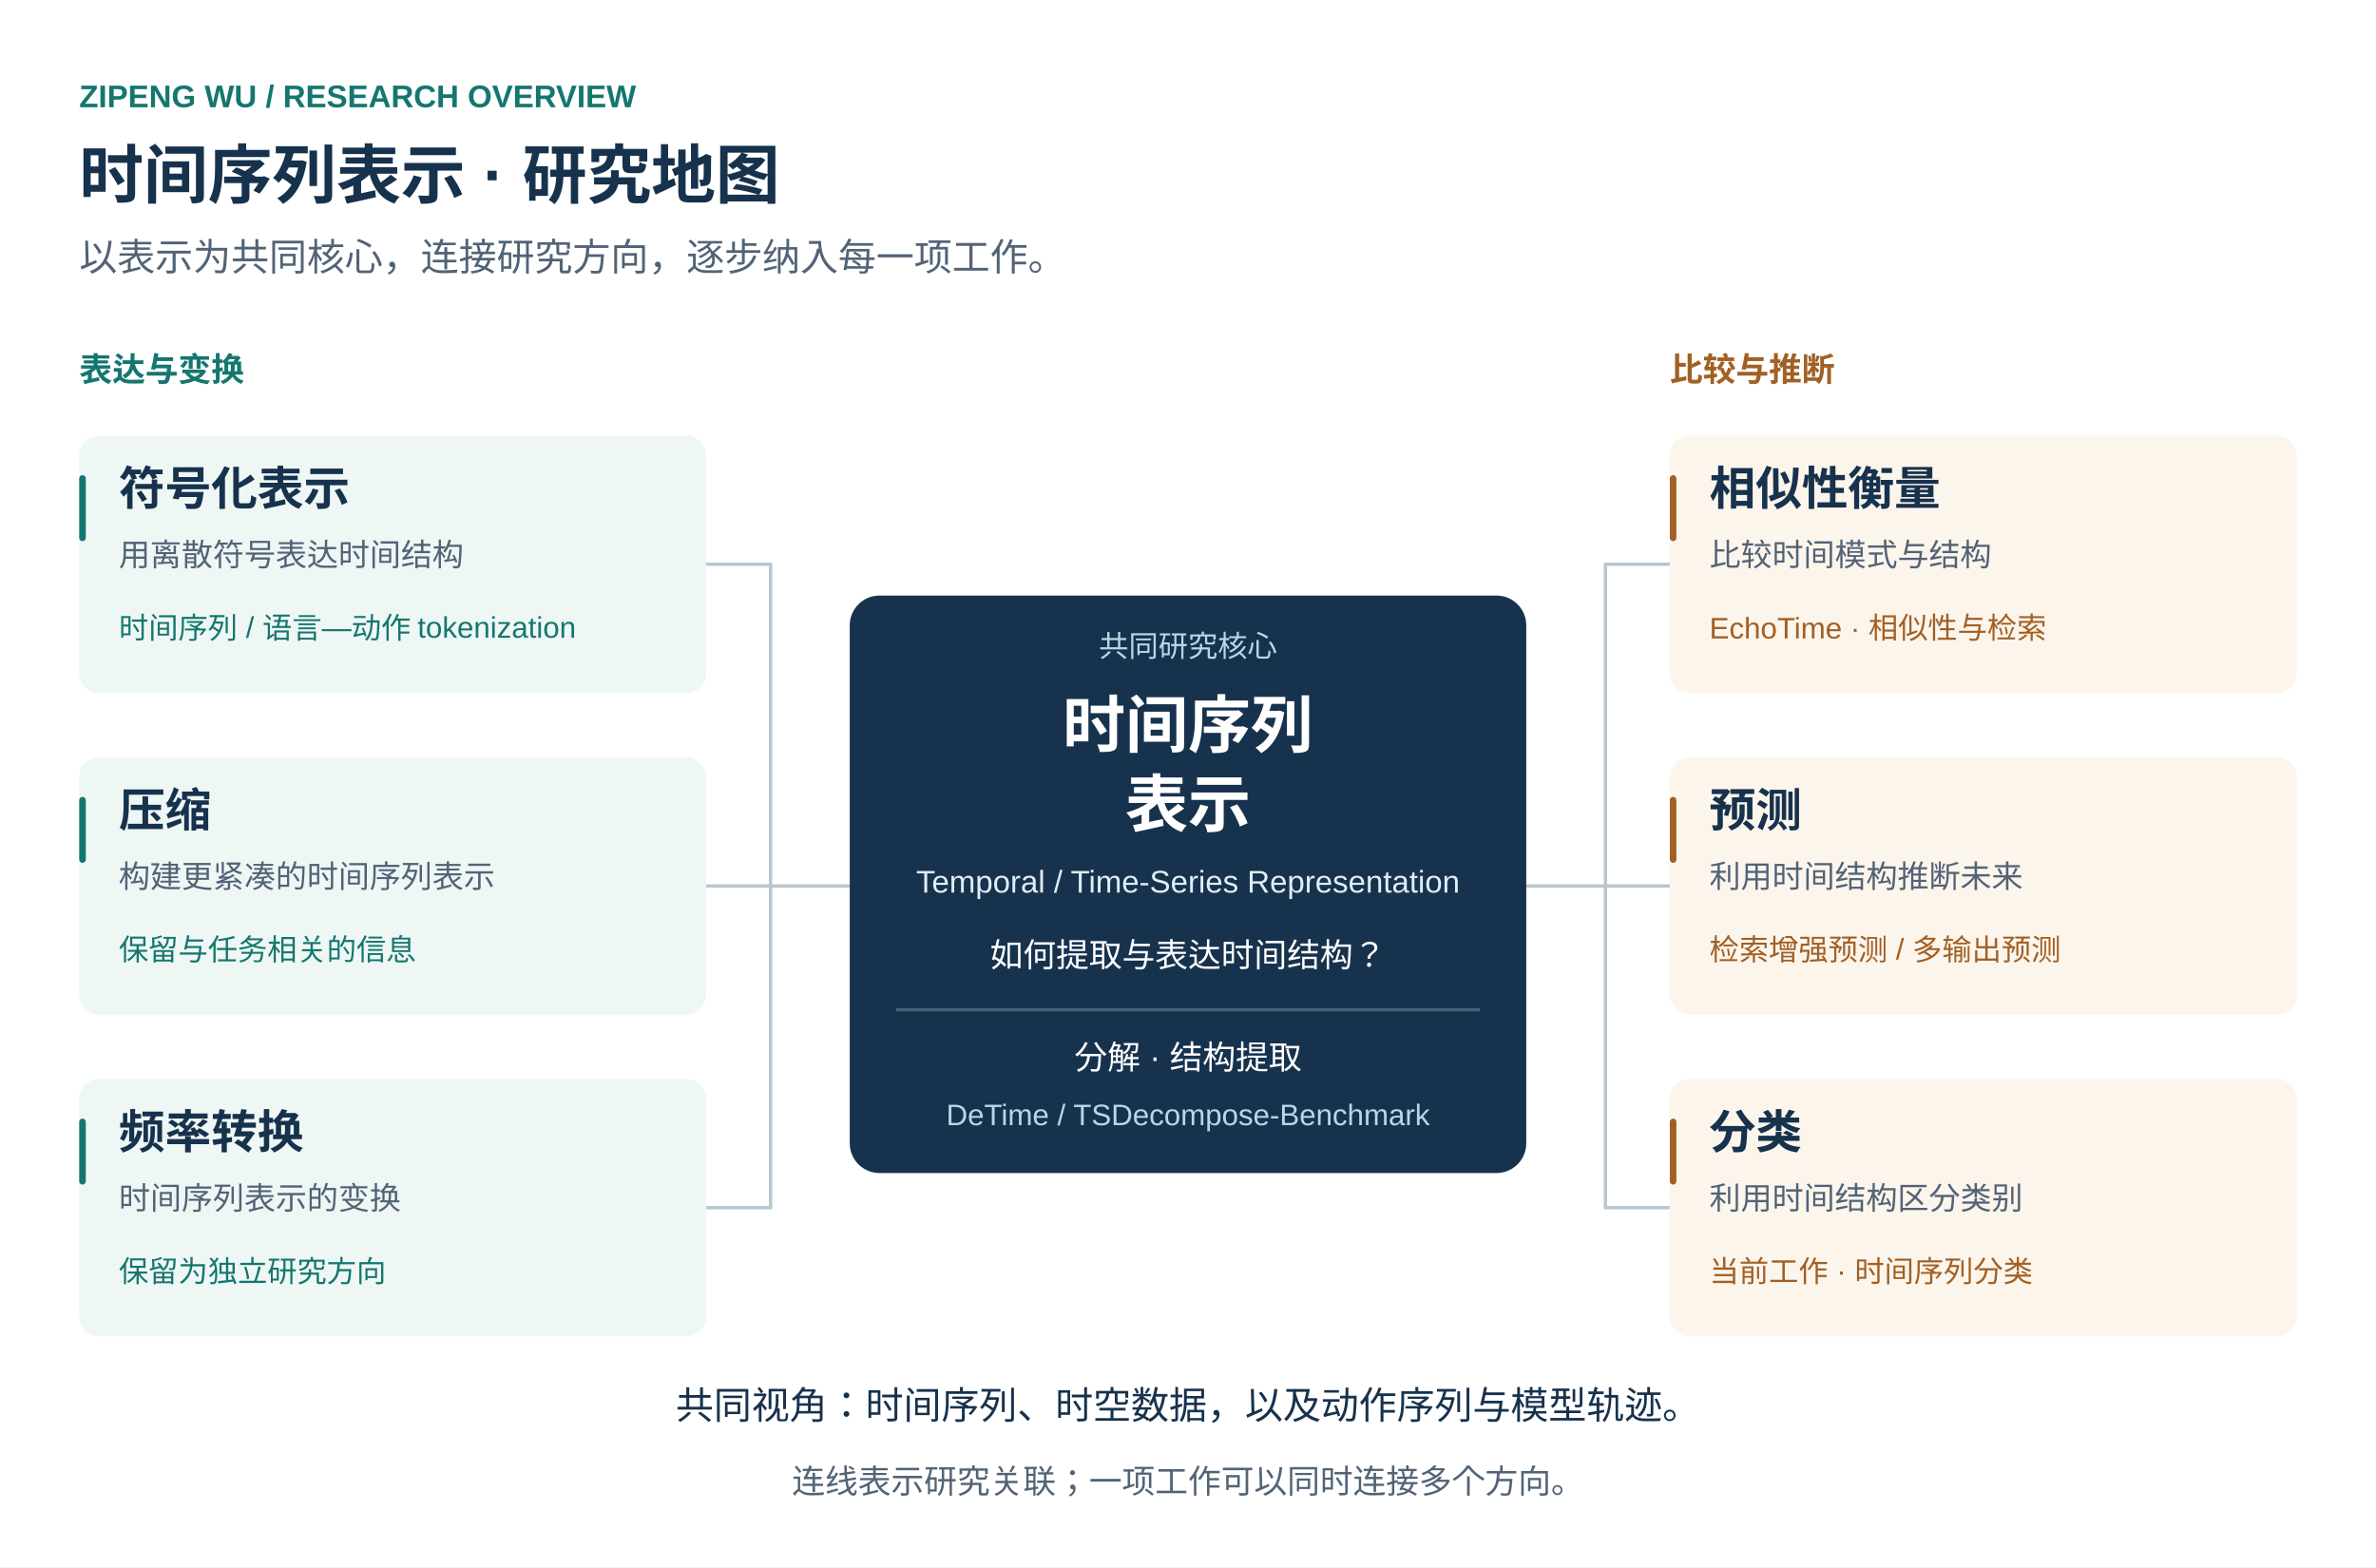
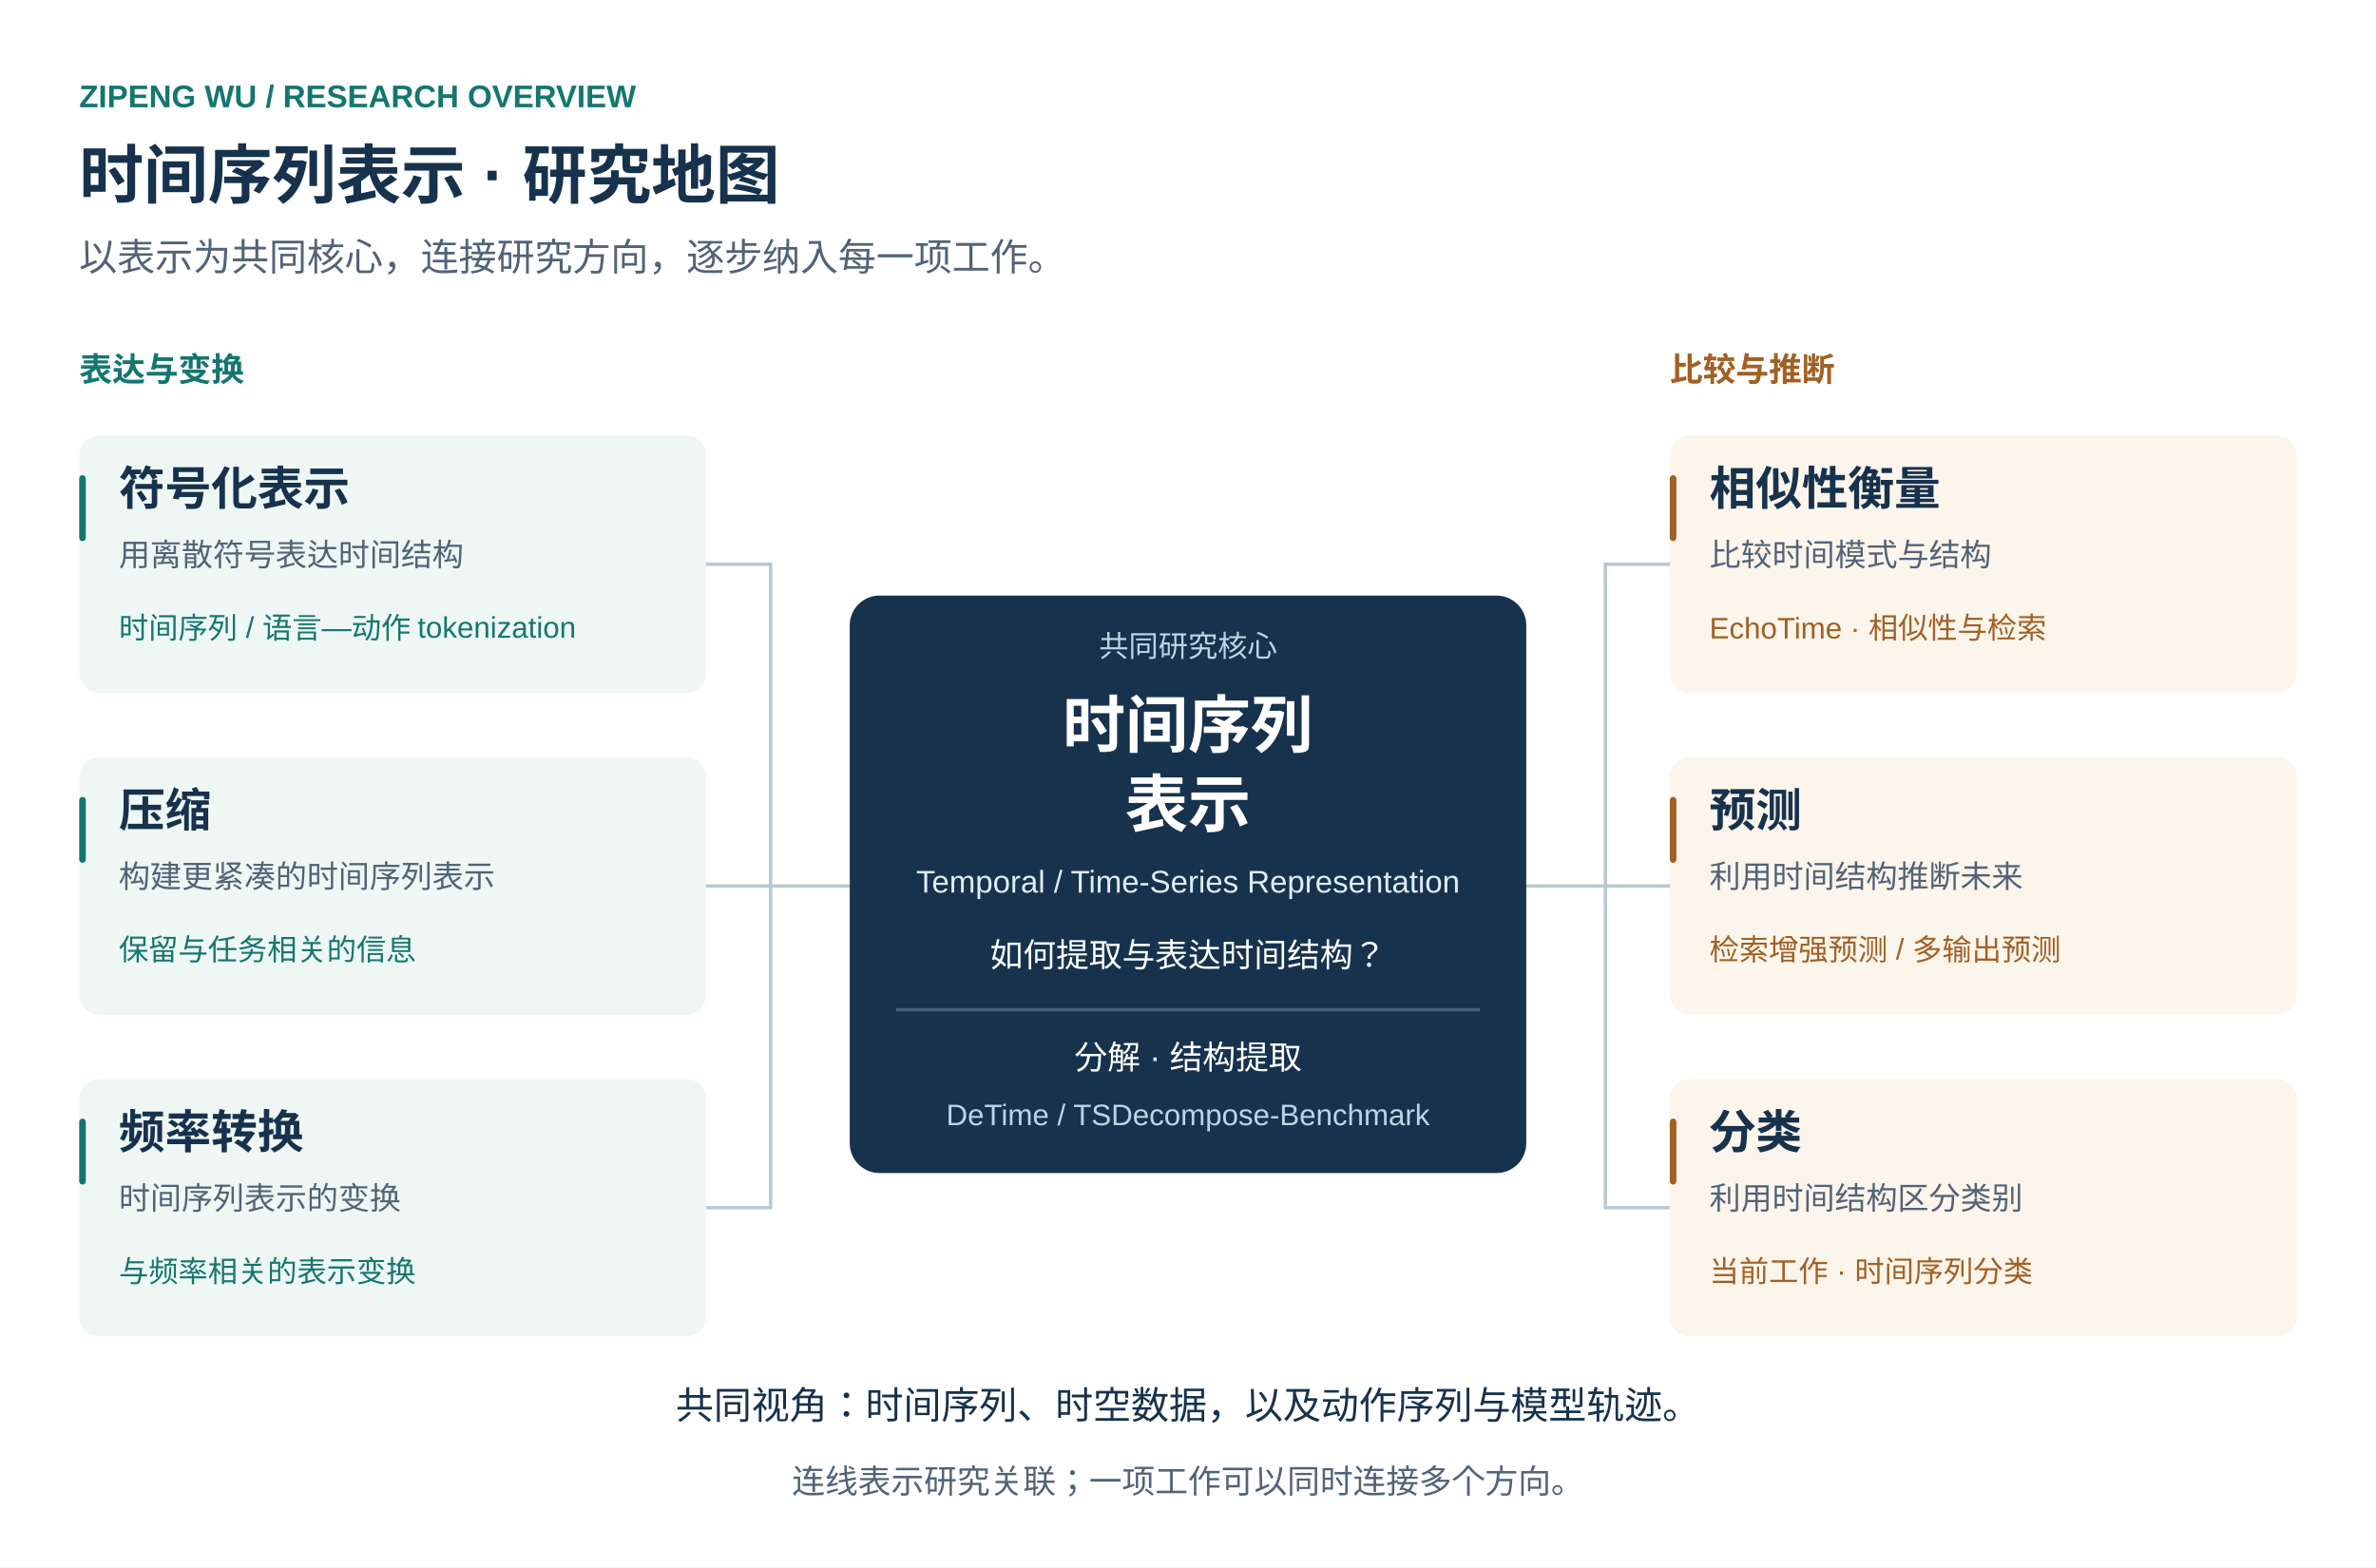
<svg xmlns="http://www.w3.org/2000/svg" width="1440" height="950" viewBox="0 0 1440 950" role="img" aria-labelledby="title desc" lang="zh">
  <rect width="1440" height="950" fill="#ffffff" />
  <g font-family="Segoe UI, Microsoft YaHei, Arial, sans-serif">
    <text x="48" y="65" font-size="19" fill="#14776f" font-weight="600" text-anchor="start">ZIPENG WU / RESEARCH OVERVIEW</text>
    <text x="48" y="120" font-size="39" fill="#17324d" font-weight="600" text-anchor="start">时间序列表示 · 研究地图</text>
    <text x="48" y="164" font-size="23" fill="#526377" font-weight="400" text-anchor="start">以表示为共同核心，连接研究方向，逐步纳入每一项工作。</text>
    <text x="48" y="231" font-size="20" fill="#14776f" font-weight="600" text-anchor="start">表达与变换</text>
    <text x="1012" y="231" font-size="20" fill="#a16024" font-weight="600" text-anchor="start">比较与推断</text>
    <path d="M 428 342 H 467 V 537 H 515 M 428 537 H 515 M 428 732 H 467 V 537" fill="none" stroke="#b7c7d0" stroke-width="2" />
    <path d="M 925 537 H 973 V 342 H 1012 M 925 537 H 1012 M 973 537 V 732 H 1012" fill="none" stroke="#b7c7d0" stroke-width="2" />
    <g>
      <rect x="48" y="264" width="380" height="156" rx="12" fill="#eff7f5" />
      <rect x="48" y="288" width="4" height="40" rx="2" fill="#14776f" />
      <text x="72" y="306" font-size="28" fill="#17324d" font-weight="600" text-anchor="start">符号化表示</text>
      <text x="72" y="343" font-size="19" fill="#526377" font-weight="400" text-anchor="start">用离散符号表达时间结构</text>
      <text x="72" y="387" font-size="18" fill="#14776f" font-weight="500" text-anchor="start">时间序列 / 语言—动作 tokenization</text>
    </g>
    <g>
      <rect x="1012" y="264" width="380" height="156" rx="12" fill="#fcf5ec" />
      <rect x="1012" y="288" width="4" height="40" rx="2" fill="#a16024" />
      <text x="1036" y="306" font-size="28" fill="#17324d" font-weight="600" text-anchor="start">相似性衡量</text>
      <text x="1036" y="343" font-size="19" fill="#526377" font-weight="400" text-anchor="start">比较时间模式与结构</text>
      <text x="1036" y="387" font-size="18" fill="#a16024" font-weight="500" text-anchor="start">EchoTime · 相似性与检索</text>
    </g>
    <g>
      <rect x="48" y="459" width="380" height="156" rx="12" fill="#eff7f5" />
      <rect x="48" y="483" width="4" height="40" rx="2" fill="#14776f" />
      <text x="72" y="501" font-size="28" fill="#17324d" font-weight="600" text-anchor="start">压缩</text>
      <text x="72" y="538" font-size="19" fill="#526377" font-weight="400" text-anchor="start">构建更紧凑的时间序列表示</text>
      <text x="72" y="582" font-size="18" fill="#14776f" font-weight="500" text-anchor="start">保留与任务相关的信息</text>
    </g>
    <g>
      <rect x="1012" y="459" width="380" height="156" rx="12" fill="#fcf5ec" />
      <rect x="1012" y="483" width="4" height="40" rx="2" fill="#a16024" />
      <text x="1036" y="501" font-size="28" fill="#17324d" font-weight="600" text-anchor="start">预测</text>
      <text x="1036" y="538" font-size="19" fill="#526377" font-weight="400" text-anchor="start">利用时间结构推断未来</text>
      <text x="1036" y="582" font-size="18" fill="#a16024" font-weight="500" text-anchor="start">检索增强预测 / 多输出预测</text>
    </g>
    <g>
      <rect x="48" y="654" width="380" height="156" rx="12" fill="#eff7f5" />
      <rect x="48" y="678" width="4" height="40" rx="2" fill="#14776f" />
      <text x="72" y="696" font-size="28" fill="#17324d" font-weight="600" text-anchor="start">频率转换</text>
      <text x="72" y="733" font-size="19" fill="#526377" font-weight="400" text-anchor="start">时间序列表示的变换</text>
-       <text x="72" y="777" font-size="18" fill="#14776f" font-weight="500" text-anchor="start">保留为独立研究方向</text>
+       <text x="72" y="777" font-size="18" fill="#14776f" font-weight="500" text-anchor="start">与频率相关的表示变换</text>
    </g>
    <g>
      <rect x="1012" y="654" width="380" height="156" rx="12" fill="#fcf5ec" />
      <rect x="1012" y="678" width="4" height="40" rx="2" fill="#a16024" />
      <text x="1036" y="696" font-size="28" fill="#17324d" font-weight="600" text-anchor="start">分类</text>
      <text x="1036" y="733" font-size="19" fill="#526377" font-weight="400" text-anchor="start">利用时间结构区分类别</text>
      <text x="1036" y="777" font-size="18" fill="#a16024" font-weight="500" text-anchor="start">当前工作 · 时间序列分类</text>
    </g>
    <g>
      <rect x="515" y="361" width="410" height="350" rx="18" fill="#17324d" />
      <text x="720" y="398" font-size="18" fill="#b8d7e6" font-weight="500" text-anchor="middle">共同研究核心</text>
      <text x="720" y="453" font-size="38" fill="#ffffff" font-weight="600" text-anchor="middle">时间序列</text>
      <text x="720" y="501" font-size="38" fill="#ffffff" font-weight="600" text-anchor="middle">表示</text>
      <text x="720" y="541" font-size="19" fill="#e0edf4" font-weight="400" text-anchor="middle">Temporal / Time-Series Representation</text>
      <text x="720" y="586" font-size="20" fill="#ffffff" font-weight="400" text-anchor="middle">如何提取与表达时间结构？</text>
      <path d="M 543 612 H 897" fill="none" stroke="#486077" stroke-width="2" />
      <text x="720" y="648" font-size="20" fill="#ffffff" font-weight="500" text-anchor="middle">分解 · 结构提取</text>
      <text x="720" y="682" font-size="18" fill="#b8d7e6" font-weight="400" text-anchor="middle">DeTime / TSDecompose-Benchmark</text>
    </g>
    <text x="720" y="860" font-size="23" fill="#17324d" font-weight="500" text-anchor="middle">共同视角：时间序列、时空数据，以及动作序列与模型轨迹。</text>
    <text x="720" y="905" font-size="20" fill="#526377" font-weight="400" text-anchor="middle">连线表示研究关联；一项工作可以同时连接多个方向。</text>
  </g>
</svg>
